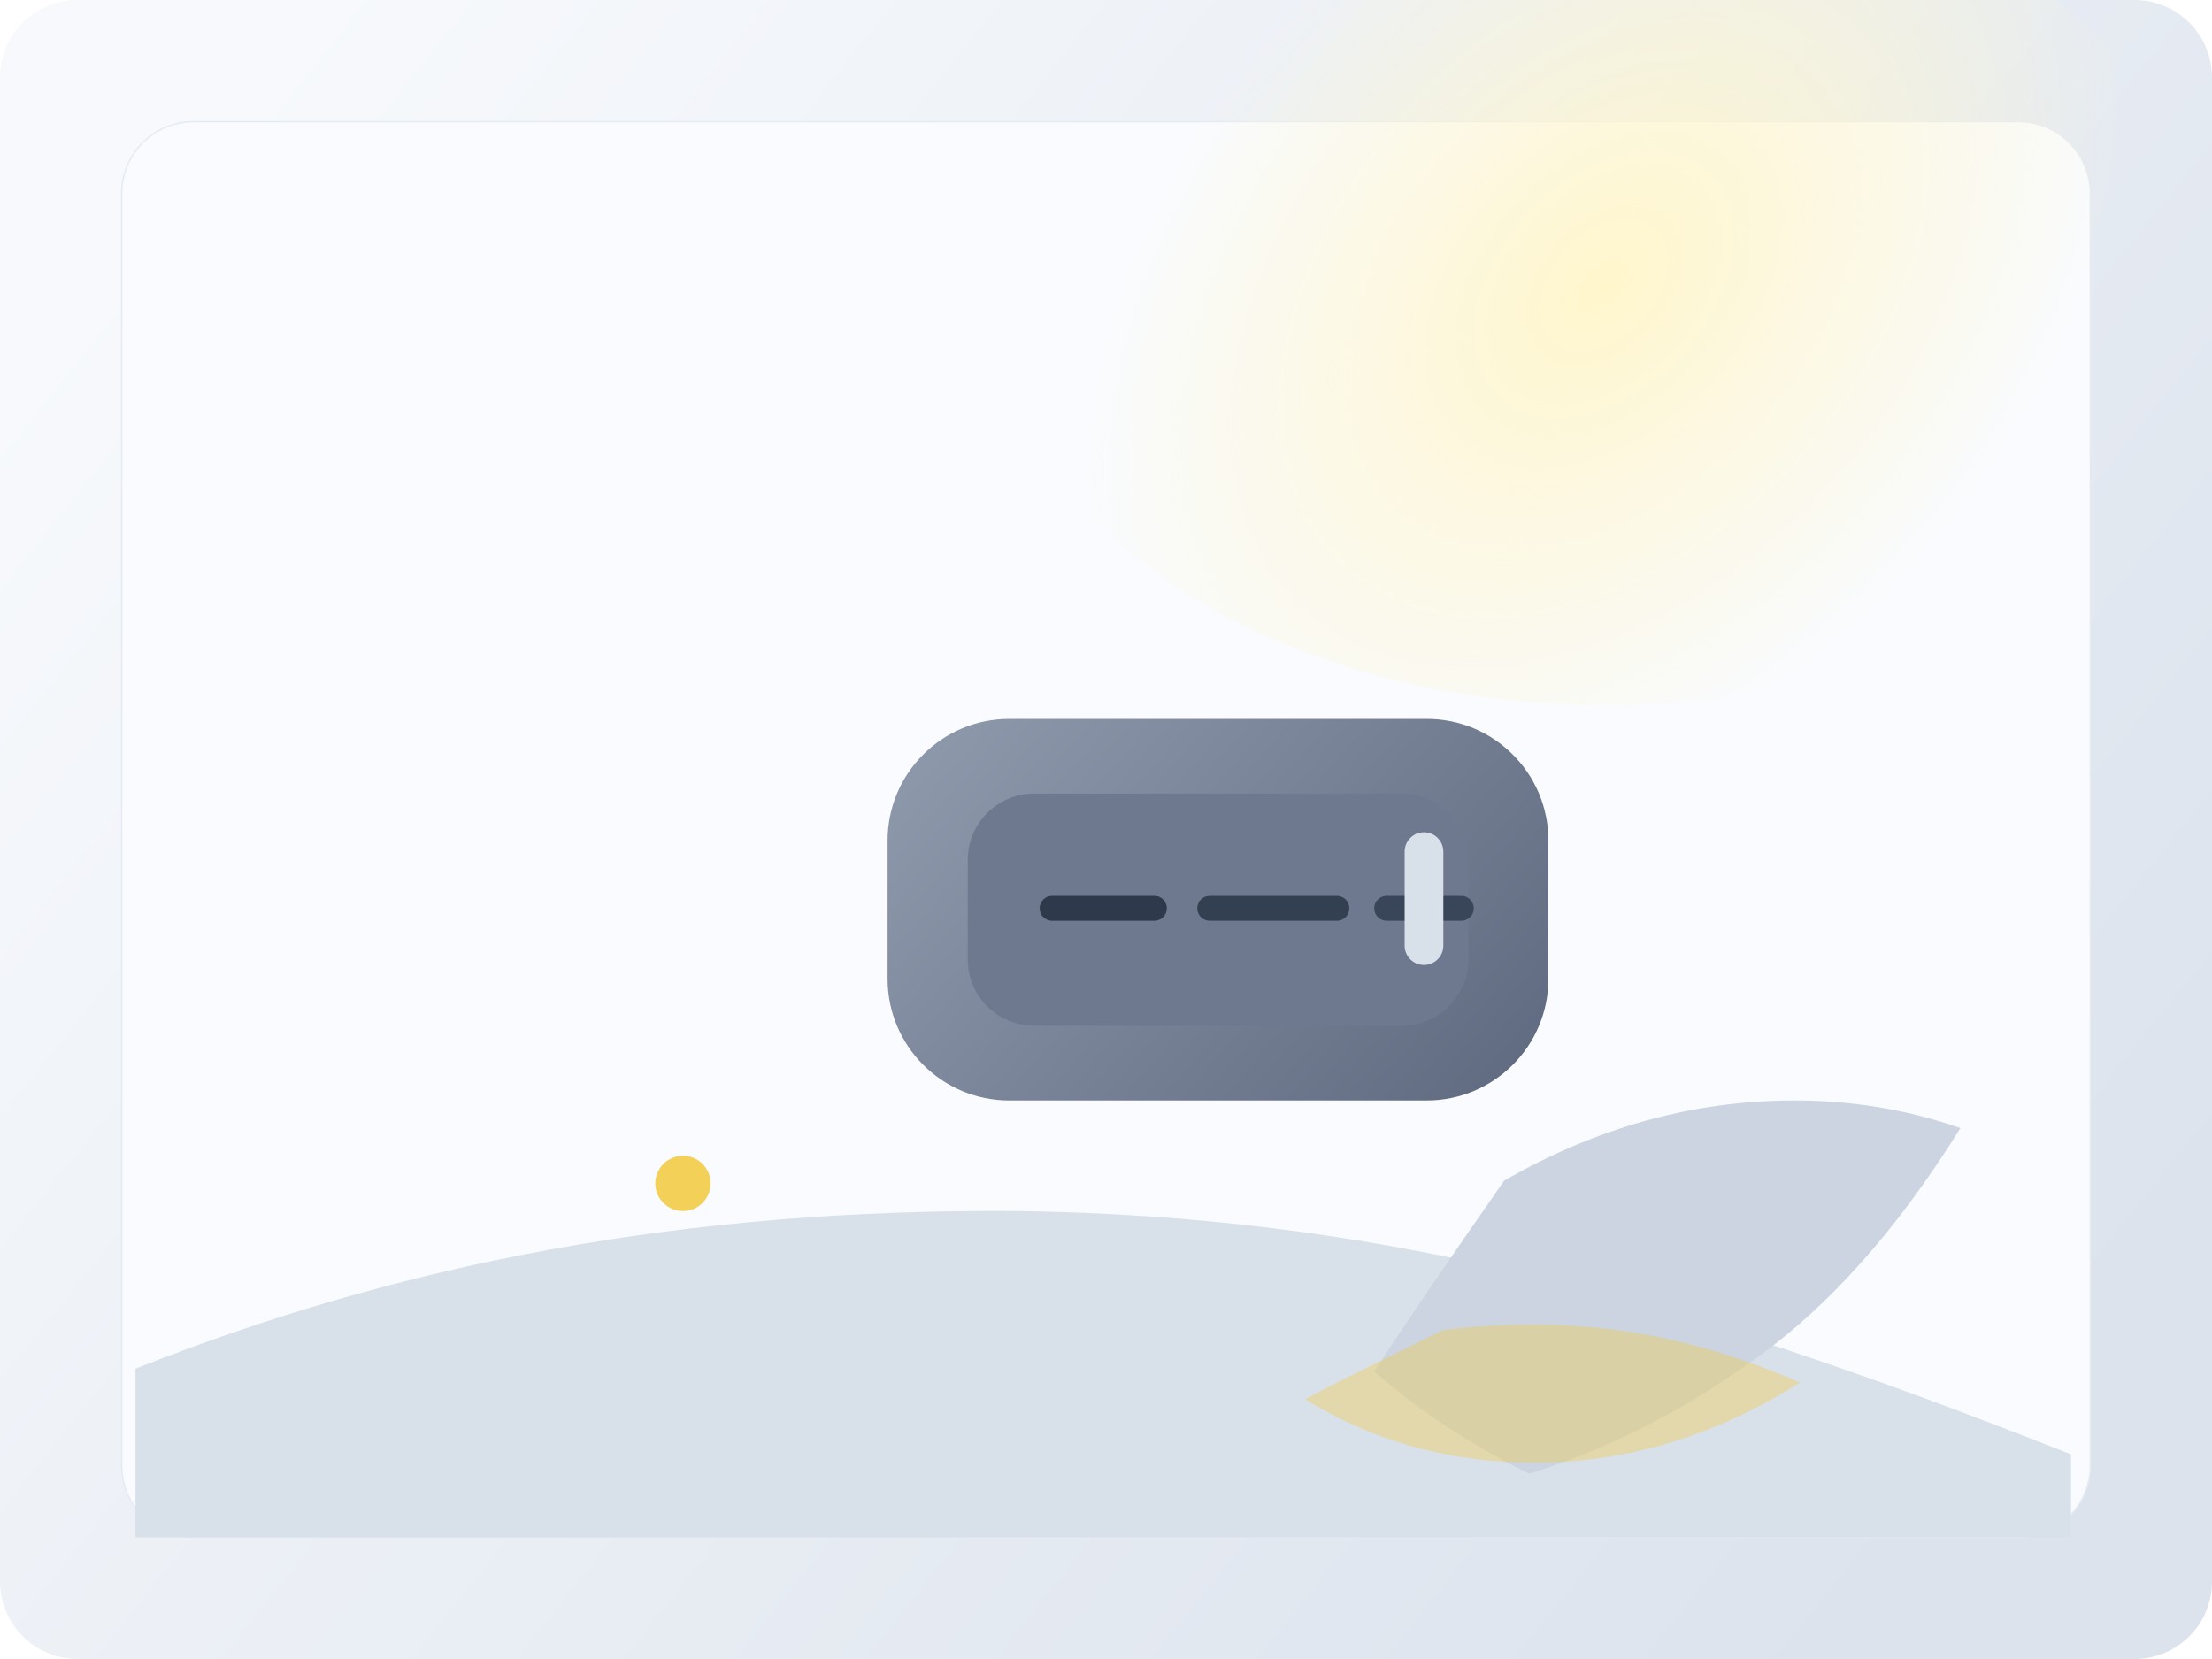
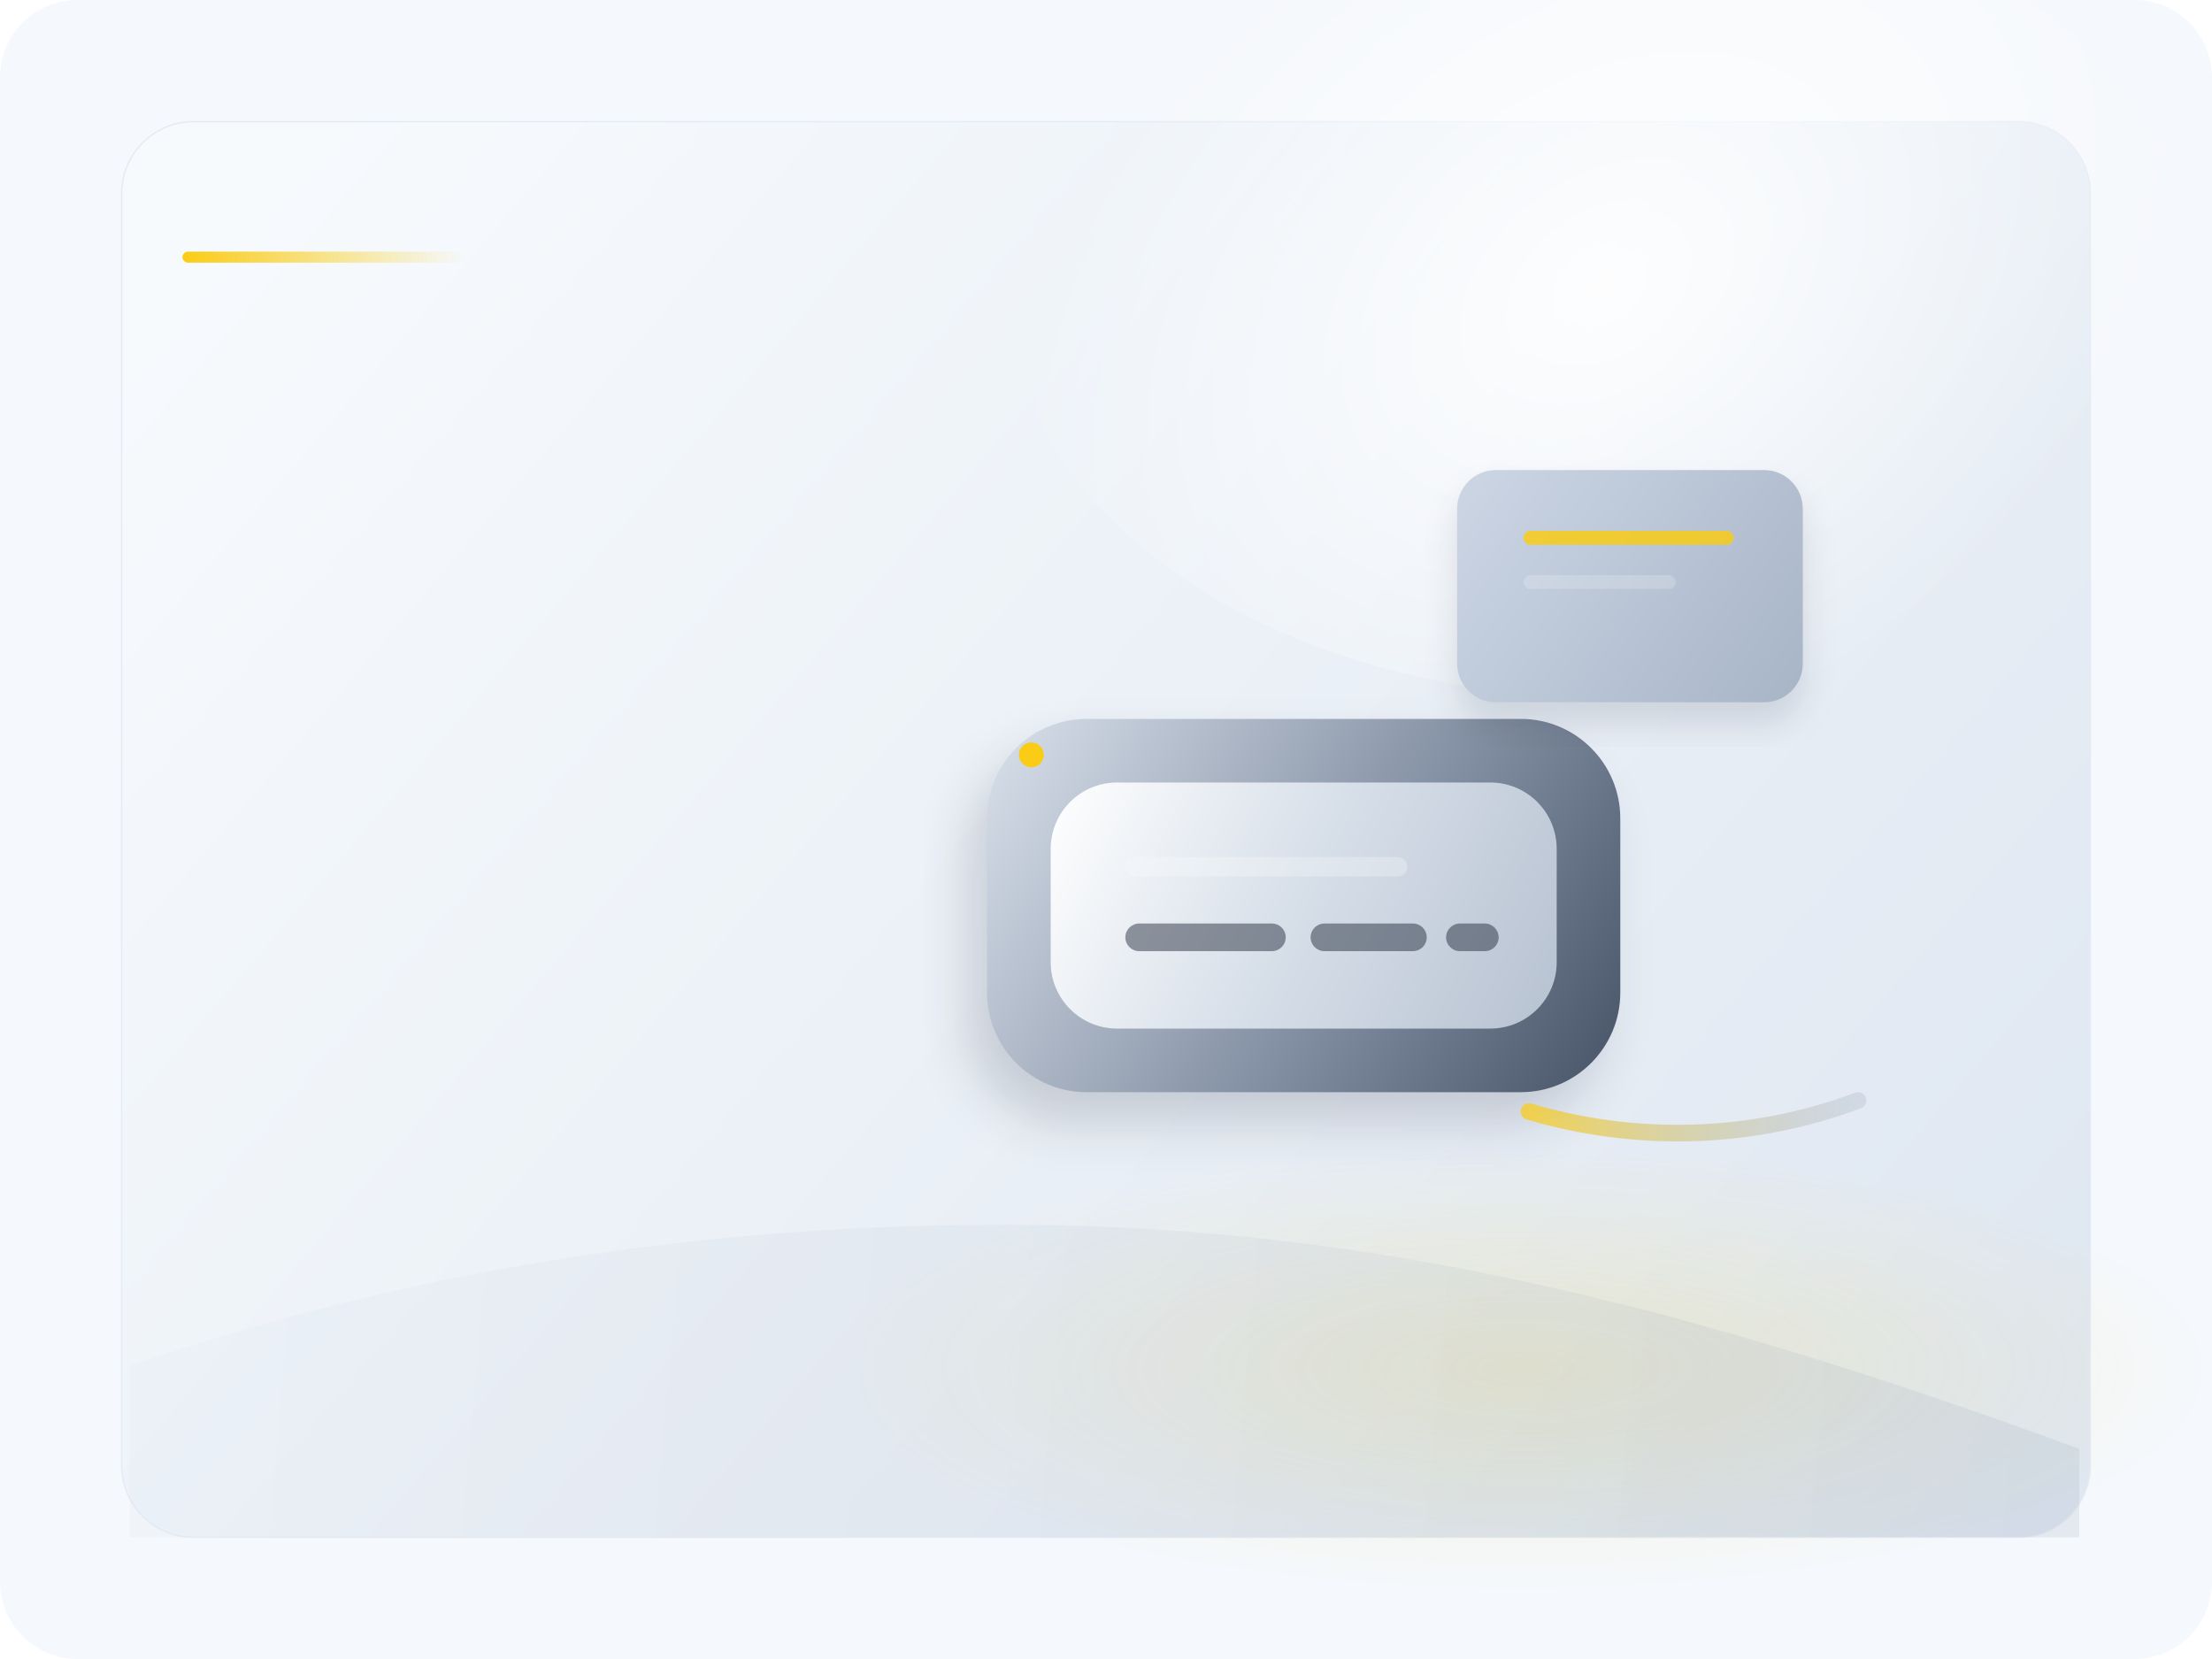
<svg xmlns="http://www.w3.org/2000/svg" width="1600" height="1200" viewBox="0 0 1600 1200" fill="none">
+   <rect width="1600" height="1200" rx="56" fill="#F5F8FC" />
+   <rect x="88" y="88" width="1424" height="1024" rx="52" fill="url(#shell)" stroke="#E5EBF3" />
+   <ellipse cx="1160" cy="208" rx="432" ry="296" fill="url(#glow)" />
+   <ellipse cx="1100" cy="990" rx="498" ry="160" fill="url(#baseGlow)" />
+   <rect x="132" y="182" width="204" height="8" rx="4" fill="url(#accent)" />
+   <path d="M94 988C286 922 502 884 742 886C986 888 1210 940 1504 1048V1112H94V988Z" fill="url(#plane)" />
+   <g filter="url(#shadowHub)">
+     <rect x="714" y="520" width="458" height="270" rx="72" fill="url(#body)" />
+     <rect x="760" y="566" width="366" height="178" rx="48" fill="url(#face)" />
+     <rect x="814" y="620" width="204" height="14" rx="7" fill="#F8FAFC" fill-opacity="0.3" />
+     <rect x="814" y="668" width="116" height="20" rx="10" fill="#111A2A" fill-opacity="0.44" />
+     <rect x="948" y="668" width="84" height="20" rx="10" fill="#111A2A" fill-opacity="0.44" />
+     <rect x="1046" y="668" width="38" height="20" rx="10" fill="#111A2A" fill-opacity="0.44" />
+   </g>
+   <g filter="url(#shadowPassport)">
+     <rect x="1054" y="340" width="250" height="168" rx="28" fill="url(#passport)" />
+     <rect x="1102" y="384" width="152" height="10" rx="5" fill="#FACC15" fill-opacity="0.84" />
+     <rect x="1102" y="416" width="110" height="10" rx="5" fill="#F8FAFC" fill-opacity="0.22" />
+   </g>
+   <path d="M1106 804C1180 826 1264 826 1344 796" stroke="url(#cable)" stroke-width="12" stroke-linecap="round" />
+   <circle cx="746" cy="546" r="9" fill="#FACC15" />
  <defs>
-     <linearGradient id="bg-travel" x1="154" y1="92" x2="1410" y2="1100" gradientUnits="userSpaceOnUse">
-       <stop stop-color="#F7F9FC" />
-       <stop offset="1" stop-color="#DCE3ED" />
+     <linearGradient id="shell" x1="198" y1="100" x2="1402" y2="1124" gradientUnits="userSpaceOnUse">
+       <stop stop-color="#F7FAFD" />
+       <stop offset="1" stop-color="#DFE7F1" />
    </linearGradient>
-     <radialGradient id="glow-travel" cx="0" cy="0" r="1" gradientUnits="userSpaceOnUse" gradientTransform="translate(1160 206) rotate(132.722) scale(444 304)">
-       <stop stop-color="#FFF6CC" />
-       <stop offset="1" stop-color="#FFF6CC" stop-opacity="0" />
+     <radialGradient id="glow" cx="0" cy="0" r="1" gradientUnits="userSpaceOnUse" gradientTransform="translate(1160 208) rotate(144.8) scale(470.41 328.144)">
+       <stop stop-color="#FFFFFF" stop-opacity="0.9" />
+       <stop offset="1" stop-color="#FFFFFF" stop-opacity="0" />
    </radialGradient>
-     <linearGradient id="device-travel" x1="664" y1="510" x2="1048" y2="844" gradientUnits="userSpaceOnUse">
-       <stop stop-color="#909AAD" />
-       <stop offset="1" stop-color="#606B81" />
+     <radialGradient id="baseGlow" cx="0" cy="0" r="1" gradientUnits="userSpaceOnUse" gradientTransform="translate(1100 990) rotate(90) scale(160 498)">
+       <stop stop-color="#FACC15" stop-opacity="0.16" />
+       <stop offset="1" stop-color="#FACC15" stop-opacity="0" />
+     </radialGradient>
+     <linearGradient id="accent" x1="132" y1="186" x2="336" y2="186" gradientUnits="userSpaceOnUse">
+       <stop stop-color="#FACC15" />
+       <stop offset="1" stop-color="#FACC15" stop-opacity="0" />
    </linearGradient>
+     <linearGradient id="plane" x1="94" y1="988" x2="1504" y2="1112" gradientUnits="userSpaceOnUse">
+       <stop stop-color="#D8E0EB" stop-opacity="0.14" />
+       <stop offset="1" stop-color="#97A5B8" stop-opacity="0.18" />
+     </linearGradient>
+     <linearGradient id="body" x1="730" y1="528" x2="1154" y2="792" gradientUnits="userSpaceOnUse">
+       <stop stop-color="#D4DCE7" />
+       <stop offset="0.54" stop-color="#8894A7" />
+       <stop offset="1" stop-color="#4A5669" />
+     </linearGradient>
+     <linearGradient id="face" x1="760" y1="566" x2="1126" y2="744" gradientUnits="userSpaceOnUse">
+       <stop stop-color="#FFFFFF" />
+       <stop offset="0.48" stop-color="#D7DFE9" />
+       <stop offset="1" stop-color="#B7C2D1" />
+     </linearGradient>
+     <linearGradient id="passport" x1="1068" y1="352" x2="1290" y2="508" gradientUnits="userSpaceOnUse">
+       <stop stop-color="#CAD4E3" />
+       <stop offset="1" stop-color="#A9B6C8" />
+     </linearGradient>
+     <linearGradient id="cable" x1="1106" y1="800" x2="1344" y2="800" gradientUnits="userSpaceOnUse">
+       <stop stop-color="#FACC15" stop-opacity="0.72" />
+       <stop offset="1" stop-color="#94A3B8" stop-opacity="0.24" />
+     </linearGradient>
+     <filter id="shadowHub" x="668" y="484" width="556" height="366" filterUnits="userSpaceOnUse" color-interpolation-filters="sRGB">
+       <feFlood flood-opacity="0" result="BackgroundImageFix" />
+       <feColorMatrix in="SourceAlpha" type="matrix" values="0 0 0 0 0 0 0 0 0 0 0 0 0 0 0 0 0 0 127 0" result="hardAlpha" />
+       <feOffset dx="-14" dy="22" />
+       <feGaussianBlur stdDeviation="18" />
+       <feColorMatrix type="matrix" values="0 0 0 0 0.059 0 0 0 0 0.09 0 0 0 0 0.161 0 0 0 0.16 0" />
+       <feBlend mode="normal" in2="BackgroundImageFix" result="effect1_dropShadow" />
+       <feBlend mode="normal" in="SourceGraphic" in2="effect1_dropShadow" result="shape" />
+     </filter>
+     <filter id="shadowPassport" x="1030" y="324" width="304" height="216" filterUnits="userSpaceOnUse" color-interpolation-filters="sRGB">
+       <feFlood flood-opacity="0" result="BackgroundImageFix" />
+       <feColorMatrix in="SourceAlpha" type="matrix" values="0 0 0 0 0 0 0 0 0 0 0 0 0 0 0 0 0 0 127 0" result="hardAlpha" />
+       <feOffset dy="16" />
+       <feGaussianBlur stdDeviation="12" />
+       <feColorMatrix type="matrix" values="0 0 0 0 0.059 0 0 0 0 0.09 0 0 0 0 0.161 0 0 0 0.12 0" />
+       <feBlend mode="normal" in2="BackgroundImageFix" result="effect1_dropShadow" />
+       <feBlend mode="normal" in="SourceGraphic" in2="effect1_dropShadow" result="shape" />
+     </filter>
  </defs>
-   <rect width="1600" height="1200" rx="56" fill="url(#bg-travel)" />
-   <rect x="88" y="88" width="1424" height="1024" rx="52" fill="#F9FBFE" stroke="#E5EBF3" />
-   <ellipse cx="1160" cy="206" rx="444" ry="304" fill="url(#glow-travel)" />
-   <path d="M98 990C290 914 494 874 738 876C992 880 1200 934 1498 1052V1112H98V990Z" fill="#D8E0EA" />
-   <rect x="642" y="520" width="478" height="276" rx="88" fill="url(#device-travel)" />
-   <rect x="700" y="574" width="362" height="168" rx="48" fill="#6E7990" />
-   <rect x="752" y="648" width="92" height="18" rx="9" fill="#2E394B" />
-   <rect x="866" y="648" width="110" height="18" rx="9" fill="#334052" />
-   <rect x="994" y="648" width="72" height="18" rx="9" fill="#394558" />
-   <rect x="1016" y="602" width="28" height="96" rx="14" fill="#D8E0EA" />
-   <path d="M1088 854C1154 816 1224 796 1298 796C1338 796 1378 802 1418 816C1372 890 1322 946 1268 984C1218 1020 1164 1048 1106 1066C1062 1044 1026 1020 994 992C1024 946 1056 900 1088 854Z" fill="#CBD4E0" />
-   <circle cx="494" cy="856" r="20" fill="#F3CC47" fill-opacity="0.9" />
-   <path d="M1044 962C1130 952 1210 960 1302 1000C1242 1038 1178 1058 1110 1058C1048 1058 992 1042 944 1012C978 994 1012 978 1044 962Z" fill="#F3CC47" fill-opacity="0.38" />
</svg>
